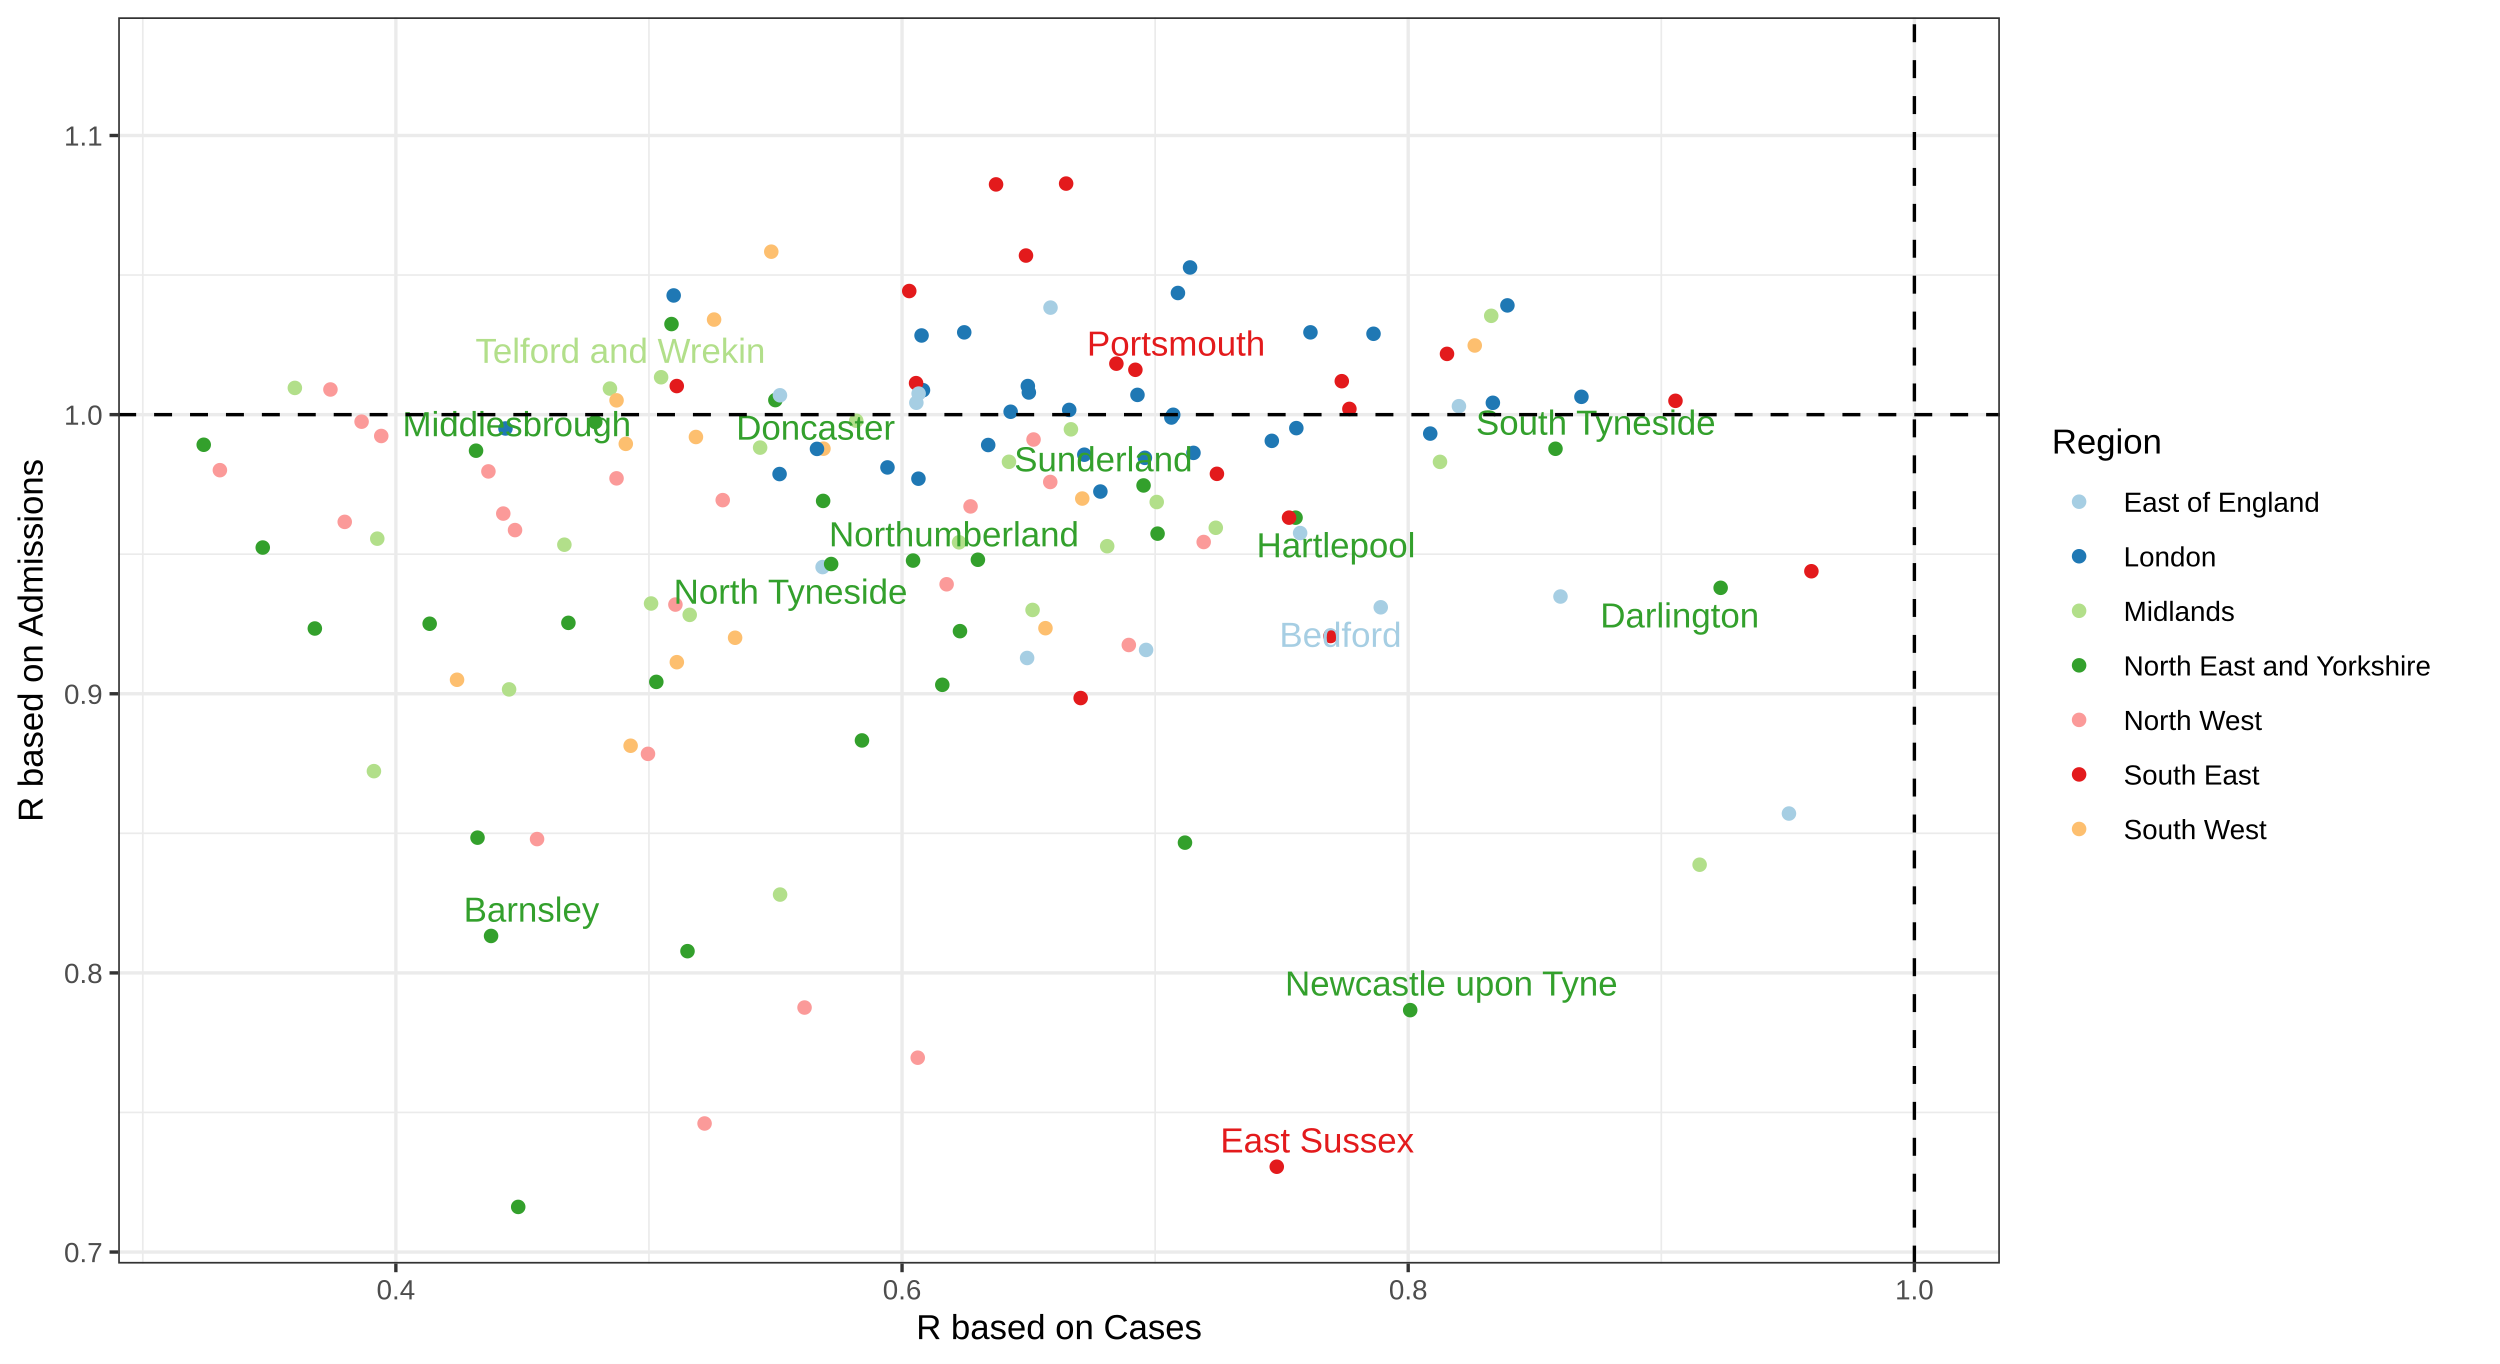
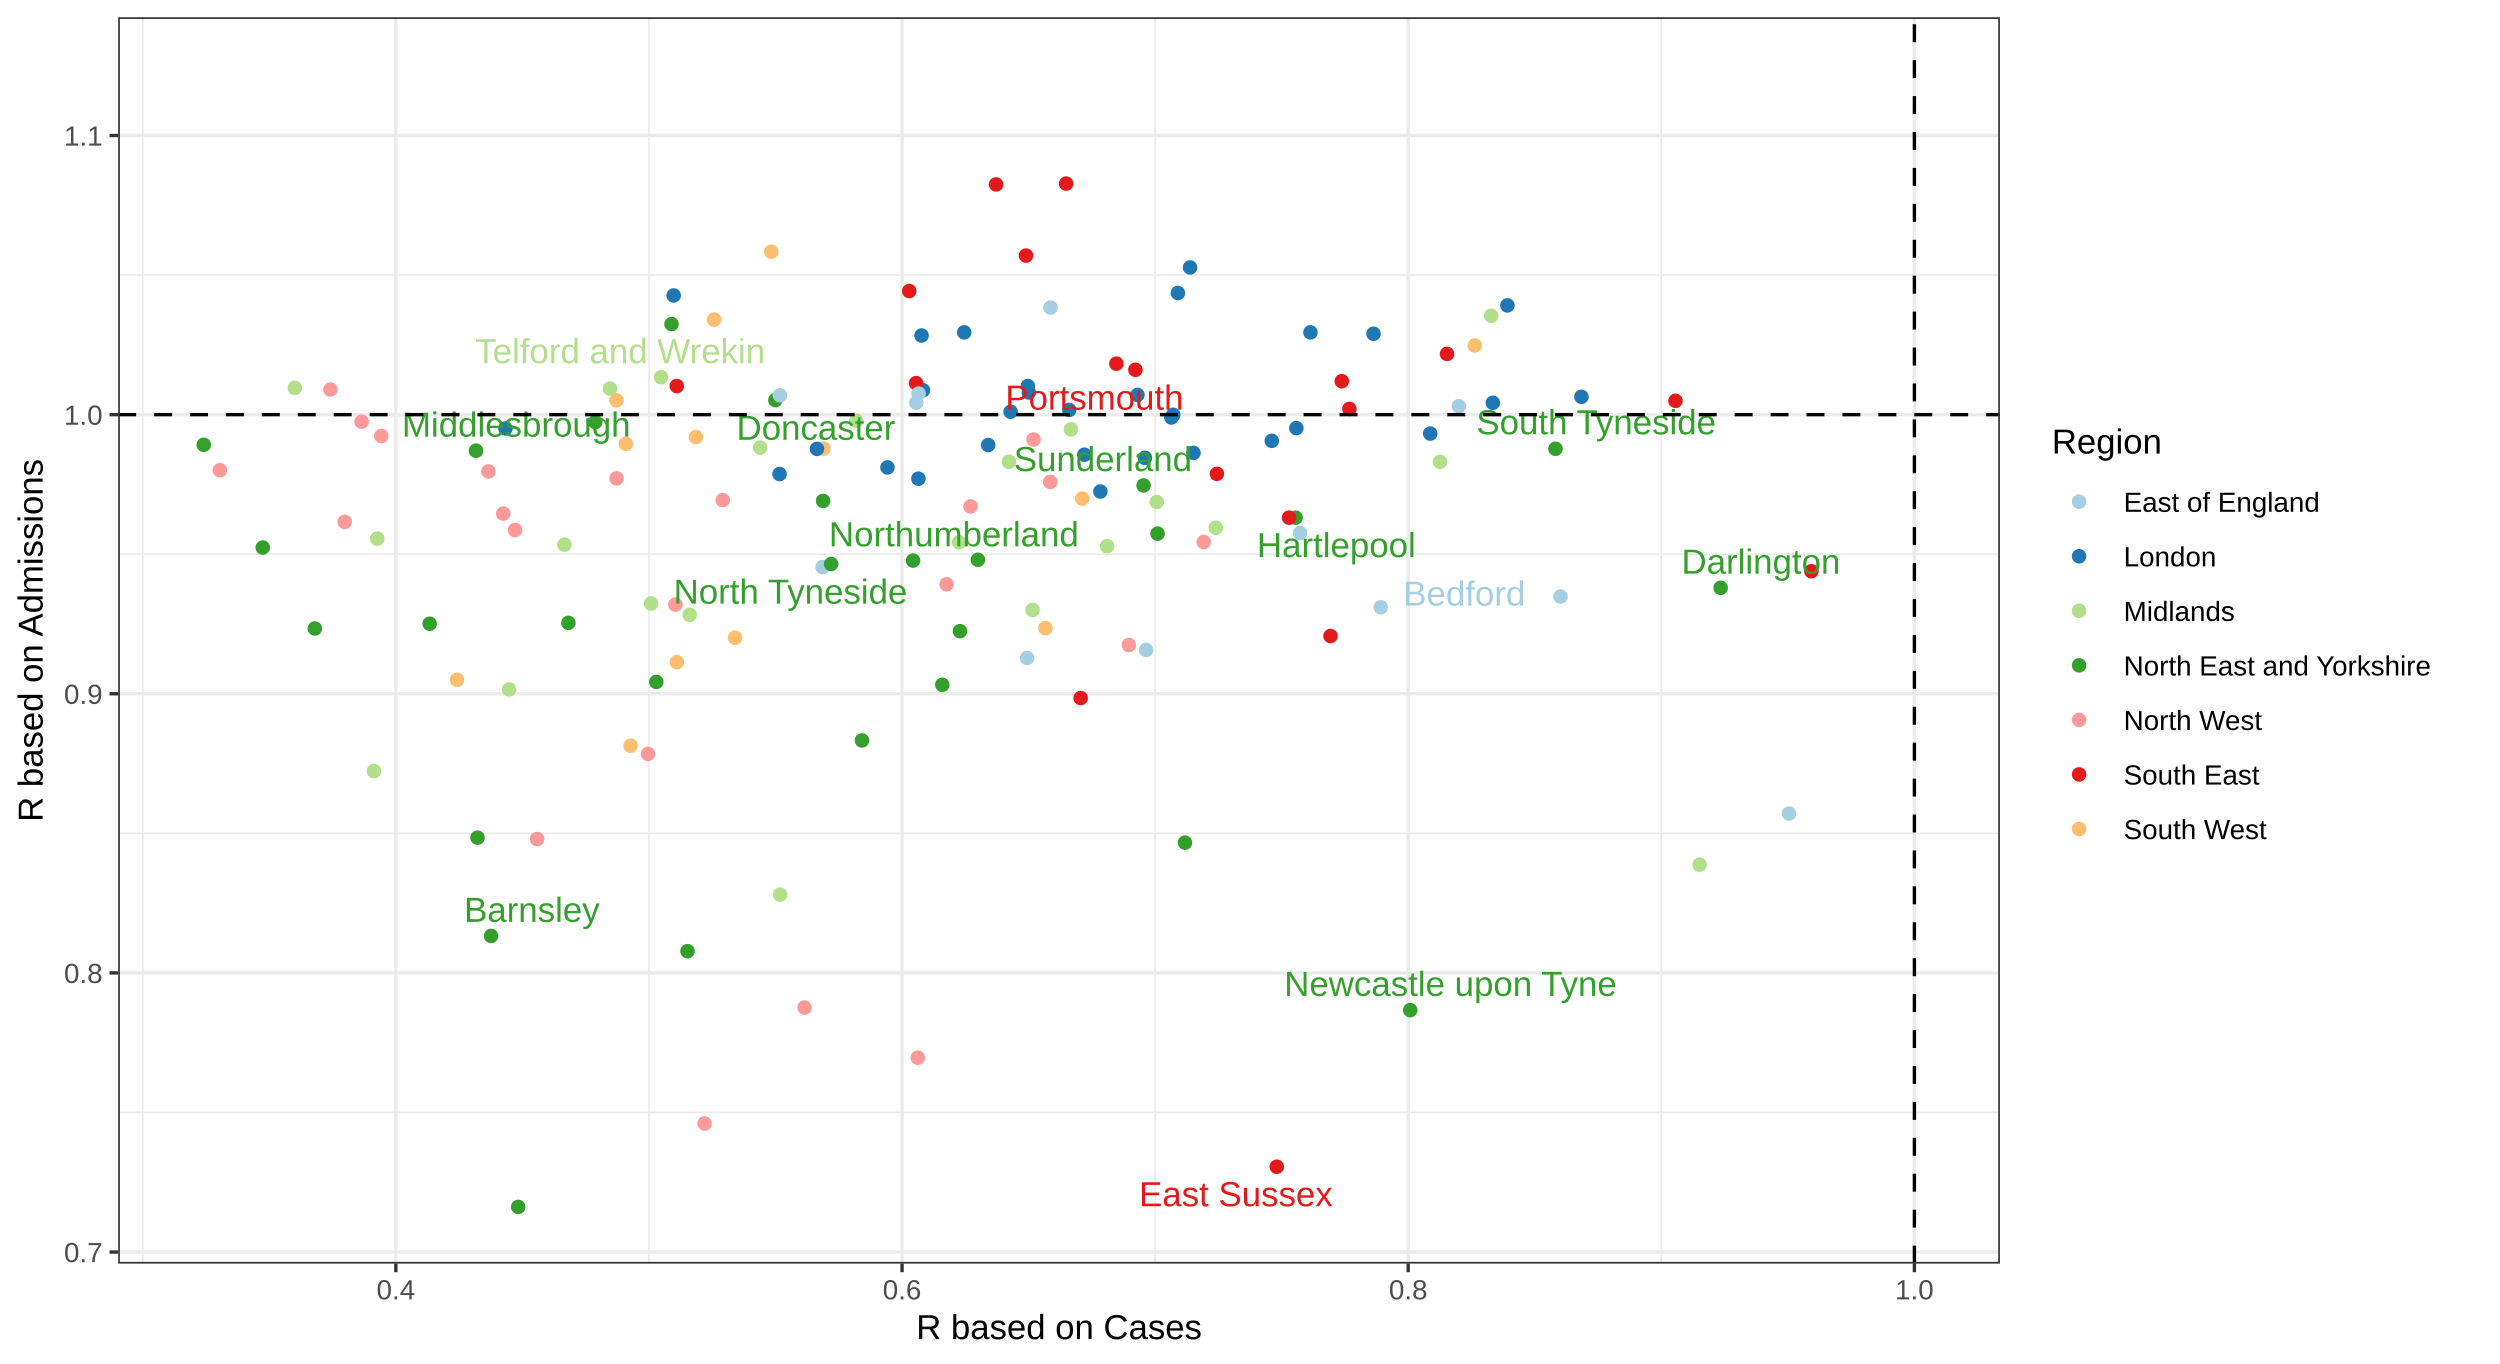
<svg xmlns="http://www.w3.org/2000/svg" class="svglite" width="792.00pt" height="432.00pt" viewBox="0 0 792.00 432.00">
  <defs>
    <style type="text/css">
    .svglite line, .svglite polyline, .svglite polygon, .svglite path, .svglite rect, .svglite circle {
      fill: none;
      stroke: #000000;
      stroke-linecap: round;
      stroke-linejoin: round;
      stroke-miterlimit: 10.00;
    }
  </style>
  </defs>
  <rect width="100%" height="100%" style="stroke: none; fill: #FFFFFF;" />
  <defs>
    <clipPath id="cpMC4wMHw3OTIuMDB8MC4wMHw0MzIuMDA=">
      <rect x="0.00" y="0.00" width="792.00" height="432.00" />
    </clipPath>
  </defs>
  <g clip-path="url(#cpMC4wMHw3OTIuMDB8MC4wMHw0MzIuMDA=)">
    <rect x="-0" y="0.00" width="792.00" height="432.00" style="stroke-width: 1.07; stroke: #FFFFFF; fill: #FFFFFF;" />
  </g>
  <defs>
    <clipPath id="cpMzcuNDR8NjMzLjU4fDUuNDh8NDAwLjI5">
      <rect x="37.44" y="5.48" width="596.13" height="394.82" />
    </clipPath>
  </defs>
  <g clip-path="url(#cpMzcuNDR8NjMzLjU4fDUuNDh8NDAwLjI5)">
    <rect x="37.44" y="5.48" width="596.13" height="394.82" style="stroke-width: 1.07; stroke: none; fill: #FFFFFF;" />
    <polyline points="37.44,352.42 633.58,352.42 " style="stroke-width: 0.53; stroke: #EBEBEB; stroke-linecap: butt;" />
    <polyline points="37.44,263.99 633.58,263.99 " style="stroke-width: 0.53; stroke: #EBEBEB; stroke-linecap: butt;" />
    <polyline points="37.44,175.56 633.58,175.56 " style="stroke-width: 0.53; stroke: #EBEBEB; stroke-linecap: butt;" />
    <polyline points="37.44,87.13 633.58,87.13 " style="stroke-width: 0.53; stroke: #EBEBEB; stroke-linecap: butt;" />
    <polyline points="45.24,400.29 45.24,5.48 " style="stroke-width: 0.53; stroke: #EBEBEB; stroke-linecap: butt;" />
    <polyline points="205.59,400.29 205.59,5.48 " style="stroke-width: 0.53; stroke: #EBEBEB; stroke-linecap: butt;" />
    <polyline points="365.95,400.29 365.95,5.48 " style="stroke-width: 0.53; stroke: #EBEBEB; stroke-linecap: butt;" />
    <polyline points="526.30,400.29 526.30,5.48 " style="stroke-width: 0.53; stroke: #EBEBEB; stroke-linecap: butt;" />
    <polyline points="37.44,396.64 633.58,396.64 " style="stroke-width: 1.07; stroke: #EBEBEB; stroke-linecap: butt;" />
    <polyline points="37.44,308.21 633.58,308.21 " style="stroke-width: 1.07; stroke: #EBEBEB; stroke-linecap: butt;" />
    <polyline points="37.44,219.78 633.58,219.78 " style="stroke-width: 1.07; stroke: #EBEBEB; stroke-linecap: butt;" />
    <polyline points="37.44,131.35 633.58,131.35 " style="stroke-width: 1.07; stroke: #EBEBEB; stroke-linecap: butt;" />
    <polyline points="37.44,42.92 633.58,42.92 " style="stroke-width: 1.07; stroke: #EBEBEB; stroke-linecap: butt;" />
    <polyline points="125.41,400.29 125.41,5.48 " style="stroke-width: 1.07; stroke: #EBEBEB; stroke-linecap: butt;" />
    <polyline points="285.77,400.29 285.77,5.48 " style="stroke-width: 1.07; stroke: #EBEBEB; stroke-linecap: butt;" />
    <polyline points="446.12,400.29 446.12,5.48 " style="stroke-width: 1.07; stroke: #EBEBEB; stroke-linecap: butt;" />
    <polyline points="606.48,400.29 606.48,5.48 " style="stroke-width: 1.07; stroke: #EBEBEB; stroke-linecap: butt;" />
    <circle cx="378.09" cy="143.47" r="1.95" style="stroke-width: 0.71; stroke: #1F78B4; fill: #1F78B4;" />
    <circle cx="348.60" cy="155.72" r="1.95" style="stroke-width: 0.71; stroke: #1F78B4; fill: #1F78B4;" />
    <circle cx="155.57" cy="296.51" r="1.95" style="stroke-width: 0.71; stroke: #33A02C; fill: #33A02C;" />
    <circle cx="331.20" cy="199.01" r="1.95" style="stroke-width: 0.71; stroke: #FDBF6F; fill: #FDBF6F;" />
    <circle cx="437.42" cy="192.39" r="1.95" style="stroke-width: 0.71; stroke: #A6CEE3; fill: #A6CEE3;" />
    <circle cx="292.40" cy="123.62" r="1.95" style="stroke-width: 0.71; stroke: #1F78B4; fill: #1F78B4;" />
    <circle cx="472.42" cy="100.05" r="1.95" style="stroke-width: 0.71; stroke: #B2DF8A; fill: #B2DF8A;" />
    <circle cx="357.61" cy="204.33" r="1.95" style="stroke-width: 0.71; stroke: #FB9A99; fill: #FB9A99;" />
    <circle cx="223.21" cy="355.92" r="1.95" style="stroke-width: 0.71; stroke: #FB9A99; fill: #FB9A99;" />
    <circle cx="299.89" cy="185.10" r="1.95" style="stroke-width: 0.71; stroke: #FB9A99; fill: #FB9A99;" />
    <circle cx="342.86" cy="157.94" r="1.95" style="stroke-width: 0.71; stroke: #FDBF6F; fill: #FDBF6F;" />
    <circle cx="385.52" cy="150.11" r="1.95" style="stroke-width: 0.71; stroke: #E31A1C; fill: #E31A1C;" />
    <circle cx="366.72" cy="169.06" r="1.95" style="stroke-width: 0.71; stroke: #33A02C; fill: #33A02C;" />
    <circle cx="472.94" cy="127.61" r="1.95" style="stroke-width: 0.71; stroke: #1F78B4; fill: #1F78B4;" />
    <circle cx="421.51" cy="201.49" r="1.95" style="stroke-width: 0.71; stroke: #E31A1C; fill: #E31A1C;" />
    <circle cx="260.87" cy="142.14" r="1.95" style="stroke-width: 0.71; stroke: #FDBF6F; fill: #FDBF6F;" />
    <circle cx="305.47" cy="105.29" r="1.95" style="stroke-width: 0.71; stroke: #1F78B4; fill: #1F78B4;" />
    <circle cx="353.67" cy="115.21" r="1.95" style="stroke-width: 0.71; stroke: #E31A1C; fill: #E31A1C;" />
    <circle cx="327.43" cy="139.24" r="1.95" style="stroke-width: 0.71; stroke: #FB9A99; fill: #FB9A99;" />
    <circle cx="304.12" cy="199.95" r="1.95" style="stroke-width: 0.71; stroke: #33A02C; fill: #33A02C;" />
    <circle cx="411.88" cy="168.87" r="1.95" style="stroke-width: 0.71; stroke: #A6CEE3; fill: #A6CEE3;" />
    <circle cx="360.35" cy="125.10" r="1.95" style="stroke-width: 0.71; stroke: #1F78B4; fill: #1F78B4;" />
    <circle cx="325.39" cy="208.45" r="1.95" style="stroke-width: 0.71; stroke: #A6CEE3; fill: #A6CEE3;" />
    <circle cx="290.74" cy="335.08" r="1.95" style="stroke-width: 0.71; stroke: #FB9A99; fill: #FB9A99;" />
    <circle cx="104.68" cy="123.39" r="1.95" style="stroke-width: 0.71; stroke: #FB9A99; fill: #FB9A99;" />
    <circle cx="260.77" cy="158.69" r="1.95" style="stroke-width: 0.71; stroke: #33A02C; fill: #33A02C;" />
    <circle cx="538.44" cy="273.94" r="1.95" style="stroke-width: 0.71; stroke: #B2DF8A; fill: #B2DF8A;" />
    <circle cx="362.70" cy="145.04" r="1.95" style="stroke-width: 0.71; stroke: #1F78B4; fill: #1F78B4;" />
    <circle cx="83.24" cy="173.46" r="1.95" style="stroke-width: 0.71; stroke: #33A02C; fill: #33A02C;" />
    <circle cx="545.10" cy="186.22" r="1.95" style="stroke-width: 0.71; stroke: #33A02C; fill: #33A02C;" />
    <circle cx="366.45" cy="159.04" r="1.95" style="stroke-width: 0.71; stroke: #B2DF8A; fill: #B2DF8A;" />
    <circle cx="118.46" cy="244.30" r="1.95" style="stroke-width: 0.71; stroke: #B2DF8A; fill: #B2DF8A;" />
    <circle cx="199.78" cy="236.25" r="1.95" style="stroke-width: 0.71; stroke: #FDBF6F; fill: #FDBF6F;" />
    <circle cx="245.64" cy="126.75" r="1.95" style="stroke-width: 0.71; stroke: #33A02C; fill: #33A02C;" />
    <circle cx="226.22" cy="101.24" r="1.95" style="stroke-width: 0.71; stroke: #FDBF6F; fill: #FDBF6F;" />
    <circle cx="193.23" cy="123.10" r="1.95" style="stroke-width: 0.71; stroke: #B2DF8A; fill: #B2DF8A;" />
    <circle cx="501.00" cy="125.71" r="1.95" style="stroke-width: 0.71; stroke: #1F78B4; fill: #1F78B4;" />
    <circle cx="188.58" cy="133.68" r="1.95" style="stroke-width: 0.71; stroke: #33A02C; fill: #33A02C;" />
    <circle cx="404.48" cy="369.62" r="1.95" style="stroke-width: 0.71; stroke: #E31A1C; fill: #E31A1C;" />
    <circle cx="371.68" cy="131.40" r="1.95" style="stroke-width: 0.71; stroke: #1F78B4; fill: #1F78B4;" />
    <circle cx="247.09" cy="125.23" r="1.95" style="stroke-width: 0.71; stroke: #A6CEE3; fill: #A6CEE3;" />
    <circle cx="217.80" cy="301.33" r="1.95" style="stroke-width: 0.71; stroke: #33A02C; fill: #33A02C;" />
    <circle cx="195.32" cy="126.83" r="1.95" style="stroke-width: 0.71; stroke: #FDBF6F; fill: #FDBF6F;" />
    <circle cx="373.17" cy="92.82" r="1.95" style="stroke-width: 0.71; stroke: #1F78B4; fill: #1F78B4;" />
    <circle cx="195.32" cy="151.54" r="1.95" style="stroke-width: 0.71; stroke: #FB9A99; fill: #FB9A99;" />
    <circle cx="320.17" cy="130.44" r="1.95" style="stroke-width: 0.71; stroke: #1F78B4; fill: #1F78B4;" />
    <circle cx="290.21" cy="121.38" r="1.95" style="stroke-width: 0.71; stroke: #E31A1C; fill: #E31A1C;" />
    <circle cx="313.06" cy="140.98" r="1.95" style="stroke-width: 0.71; stroke: #1F78B4; fill: #1F78B4;" />
    <circle cx="410.68" cy="135.63" r="1.95" style="stroke-width: 0.71; stroke: #1F78B4; fill: #1F78B4;" />
    <circle cx="410.43" cy="164.00" r="1.95" style="stroke-width: 0.71; stroke: #33A02C; fill: #33A02C;" />
    <circle cx="246.97" cy="150.18" r="1.95" style="stroke-width: 0.71; stroke: #1F78B4; fill: #1F78B4;" />
    <circle cx="161.28" cy="218.40" r="1.95" style="stroke-width: 0.71; stroke: #B2DF8A; fill: #B2DF8A;" />
    <circle cx="332.80" cy="97.45" r="1.95" style="stroke-width: 0.71; stroke: #A6CEE3; fill: #A6CEE3;" />
    <circle cx="415.15" cy="105.29" r="1.95" style="stroke-width: 0.71; stroke: #1F78B4; fill: #1F78B4;" />
    <circle cx="477.55" cy="96.75" r="1.95" style="stroke-width: 0.71; stroke: #1F78B4; fill: #1F78B4;" />
    <circle cx="530.79" cy="126.98" r="1.95" style="stroke-width: 0.71; stroke: #E31A1C; fill: #E31A1C;" />
    <circle cx="290.96" cy="151.65" r="1.95" style="stroke-width: 0.71; stroke: #1F78B4; fill: #1F78B4;" />
    <circle cx="435.13" cy="105.74" r="1.95" style="stroke-width: 0.71; stroke: #1F78B4; fill: #1F78B4;" />
    <circle cx="337.75" cy="58.16" r="1.95" style="stroke-width: 0.71; stroke: #E31A1C; fill: #E31A1C;" />
    <circle cx="212.73" cy="102.66" r="1.95" style="stroke-width: 0.71; stroke: #33A02C; fill: #33A02C;" />
    <circle cx="371.09" cy="132.27" r="1.95" style="stroke-width: 0.71; stroke: #1F78B4; fill: #1F78B4;" />
    <circle cx="207.92" cy="216.02" r="1.95" style="stroke-width: 0.71; stroke: #33A02C; fill: #33A02C;" />
    <circle cx="120.78" cy="138.12" r="1.95" style="stroke-width: 0.71; stroke: #FB9A99; fill: #FB9A99;" />
    <circle cx="213.42" cy="93.60" r="1.95" style="stroke-width: 0.71; stroke: #1F78B4; fill: #1F78B4;" />
    <circle cx="170.14" cy="265.82" r="1.95" style="stroke-width: 0.71; stroke: #FB9A99; fill: #FB9A99;" />
    <circle cx="375.40" cy="266.95" r="1.95" style="stroke-width: 0.71; stroke: #33A02C; fill: #33A02C;" />
    <circle cx="385.16" cy="167.20" r="1.95" style="stroke-width: 0.71; stroke: #B2DF8A; fill: #B2DF8A;" />
    <circle cx="119.52" cy="170.65" r="1.95" style="stroke-width: 0.71; stroke: #B2DF8A; fill: #B2DF8A;" />
    <circle cx="377.01" cy="84.73" r="1.95" style="stroke-width: 0.71; stroke: #1F78B4; fill: #1F78B4;" />
    <circle cx="218.50" cy="194.79" r="1.95" style="stroke-width: 0.71; stroke: #B2DF8A; fill: #B2DF8A;" />
    <circle cx="163.16" cy="167.93" r="1.95" style="stroke-width: 0.71; stroke: #FB9A99; fill: #FB9A99;" />
    <circle cx="494.36" cy="188.98" r="1.95" style="stroke-width: 0.71; stroke: #A6CEE3; fill: #A6CEE3;" />
    <circle cx="381.33" cy="171.71" r="1.95" style="stroke-width: 0.71; stroke: #FB9A99; fill: #FB9A99;" />
    <circle cx="288.05" cy="92.20" r="1.95" style="stroke-width: 0.71; stroke: #E31A1C; fill: #E31A1C;" />
    <circle cx="343.51" cy="144.05" r="1.95" style="stroke-width: 0.71; stroke: #1F78B4; fill: #1F78B4;" />
    <circle cx="150.81" cy="142.78" r="1.95" style="stroke-width: 0.71; stroke: #33A02C; fill: #33A02C;" />
    <circle cx="462.19" cy="128.68" r="1.95" style="stroke-width: 0.71; stroke: #A6CEE3; fill: #A6CEE3;" />
    <circle cx="446.75" cy="320.01" r="1.95" style="stroke-width: 0.71; stroke: #33A02C; fill: #33A02C;" />
    <circle cx="453.10" cy="137.36" r="1.95" style="stroke-width: 0.71; stroke: #1F78B4; fill: #1F78B4;" />
    <circle cx="260.60" cy="179.65" r="1.95" style="stroke-width: 0.71; stroke: #A6CEE3; fill: #A6CEE3;" />
    <circle cx="151.28" cy="265.37" r="1.95" style="stroke-width: 0.71; stroke: #33A02C; fill: #33A02C;" />
    <circle cx="180.07" cy="197.32" r="1.95" style="stroke-width: 0.71; stroke: #33A02C; fill: #33A02C;" />
    <circle cx="220.47" cy="138.44" r="1.95" style="stroke-width: 0.71; stroke: #FDBF6F; fill: #FDBF6F;" />
    <circle cx="263.31" cy="178.68" r="1.95" style="stroke-width: 0.71; stroke: #33A02C; fill: #33A02C;" />
    <circle cx="298.52" cy="216.95" r="1.95" style="stroke-width: 0.71; stroke: #33A02C; fill: #33A02C;" />
    <circle cx="350.76" cy="173.04" r="1.95" style="stroke-width: 0.71; stroke: #B2DF8A; fill: #B2DF8A;" />
    <circle cx="289.26" cy="177.59" r="1.95" style="stroke-width: 0.71; stroke: #33A02C; fill: #33A02C;" />
    <circle cx="456.19" cy="146.32" r="1.95" style="stroke-width: 0.71; stroke: #B2DF8A; fill: #B2DF8A;" />
    <circle cx="178.79" cy="172.56" r="1.95" style="stroke-width: 0.71; stroke: #B2DF8A; fill: #B2DF8A;" />
    <circle cx="159.44" cy="162.70" r="1.95" style="stroke-width: 0.71; stroke: #FB9A99; fill: #FB9A99;" />
    <circle cx="315.55" cy="58.42" r="1.95" style="stroke-width: 0.71; stroke: #E31A1C; fill: #E31A1C;" />
    <circle cx="566.74" cy="257.73" r="1.95" style="stroke-width: 0.71; stroke: #A6CEE3; fill: #A6CEE3;" />
    <circle cx="232.88" cy="202.04" r="1.95" style="stroke-width: 0.71; stroke: #FDBF6F; fill: #FDBF6F;" />
    <circle cx="359.69" cy="117.15" r="1.95" style="stroke-width: 0.71; stroke: #E31A1C; fill: #E31A1C;" />
    <circle cx="458.41" cy="112.11" r="1.95" style="stroke-width: 0.71; stroke: #E31A1C; fill: #E31A1C;" />
    <circle cx="402.91" cy="139.66" r="1.95" style="stroke-width: 0.71; stroke: #1F78B4; fill: #1F78B4;" />
    <circle cx="64.54" cy="140.90" r="1.95" style="stroke-width: 0.71; stroke: #33A02C; fill: #33A02C;" />
    <circle cx="325.62" cy="122.30" r="1.95" style="stroke-width: 0.71; stroke: #1F78B4; fill: #1F78B4;" />
    <circle cx="228.96" cy="158.44" r="1.95" style="stroke-width: 0.71; stroke: #FB9A99; fill: #FB9A99;" />
    <circle cx="164.17" cy="382.35" r="1.95" style="stroke-width: 0.71; stroke: #33A02C; fill: #33A02C;" />
    <circle cx="307.47" cy="160.43" r="1.95" style="stroke-width: 0.71; stroke: #FB9A99; fill: #FB9A99;" />
    <circle cx="319.64" cy="146.30" r="1.95" style="stroke-width: 0.71; stroke: #B2DF8A; fill: #B2DF8A;" />
    <circle cx="109.21" cy="165.33" r="1.95" style="stroke-width: 0.71; stroke: #FB9A99; fill: #FB9A99;" />
    <circle cx="273.07" cy="234.57" r="1.95" style="stroke-width: 0.71; stroke: #33A02C; fill: #33A02C;" />
    <circle cx="93.41" cy="122.89" r="1.95" style="stroke-width: 0.71; stroke: #B2DF8A; fill: #B2DF8A;" />
    <circle cx="573.85" cy="180.97" r="1.95" style="stroke-width: 0.71; stroke: #E31A1C; fill: #E31A1C;" />
    <circle cx="339.27" cy="136.01" r="1.95" style="stroke-width: 0.71; stroke: #B2DF8A; fill: #B2DF8A;" />
    <circle cx="244.34" cy="79.73" r="1.95" style="stroke-width: 0.71; stroke: #FDBF6F; fill: #FDBF6F;" />
    <circle cx="198.25" cy="140.61" r="1.95" style="stroke-width: 0.71; stroke: #FDBF6F; fill: #FDBF6F;" />
    <circle cx="492.78" cy="142.17" r="1.95" style="stroke-width: 0.71; stroke: #33A02C; fill: #33A02C;" />
    <circle cx="408.37" cy="163.99" r="1.95" style="stroke-width: 0.71; stroke: #E31A1C; fill: #E31A1C;" />
    <circle cx="291.02" cy="124.69" r="1.95" style="stroke-width: 0.71; stroke: #A6CEE3; fill: #A6CEE3;" />
    <circle cx="291.95" cy="106.28" r="1.95" style="stroke-width: 0.71; stroke: #1F78B4; fill: #1F78B4;" />
    <circle cx="114.55" cy="133.59" r="1.95" style="stroke-width: 0.71; stroke: #FB9A99; fill: #FB9A99;" />
    <circle cx="206.26" cy="191.19" r="1.95" style="stroke-width: 0.71; stroke: #B2DF8A; fill: #B2DF8A;" />
    <circle cx="205.28" cy="238.82" r="1.95" style="stroke-width: 0.71; stroke: #FB9A99; fill: #FB9A99;" />
    <circle cx="136.12" cy="197.60" r="1.95" style="stroke-width: 0.71; stroke: #33A02C; fill: #33A02C;" />
    <circle cx="303.83" cy="171.81" r="1.95" style="stroke-width: 0.71; stroke: #B2DF8A; fill: #B2DF8A;" />
    <circle cx="363.08" cy="205.90" r="1.95" style="stroke-width: 0.71; stroke: #A6CEE3; fill: #A6CEE3;" />
    <circle cx="362.28" cy="153.79" r="1.95" style="stroke-width: 0.71; stroke: #33A02C; fill: #33A02C;" />
    <circle cx="325.03" cy="80.96" r="1.95" style="stroke-width: 0.71; stroke: #E31A1C; fill: #E31A1C;" />
    <circle cx="281.15" cy="148.08" r="1.95" style="stroke-width: 0.71; stroke: #1F78B4; fill: #1F78B4;" />
    <circle cx="144.79" cy="215.35" r="1.95" style="stroke-width: 0.71; stroke: #FDBF6F; fill: #FDBF6F;" />
    <circle cx="254.88" cy="319.19" r="1.95" style="stroke-width: 0.71; stroke: #FB9A99; fill: #FB9A99;" />
    <circle cx="209.44" cy="119.51" r="1.95" style="stroke-width: 0.71; stroke: #B2DF8A; fill: #B2DF8A;" />
    <circle cx="290.30" cy="127.59" r="1.95" style="stroke-width: 0.71; stroke: #A6CEE3; fill: #A6CEE3;" />
    <circle cx="467.20" cy="109.45" r="1.95" style="stroke-width: 0.71; stroke: #FDBF6F; fill: #FDBF6F;" />
    <circle cx="258.82" cy="142.21" r="1.95" style="stroke-width: 0.71; stroke: #1F78B4; fill: #1F78B4;" />
    <circle cx="332.72" cy="152.69" r="1.95" style="stroke-width: 0.71; stroke: #FB9A99; fill: #FB9A99;" />
    <circle cx="99.74" cy="199.11" r="1.95" style="stroke-width: 0.71; stroke: #33A02C; fill: #33A02C;" />
    <circle cx="327.12" cy="193.23" r="1.95" style="stroke-width: 0.71; stroke: #B2DF8A; fill: #B2DF8A;" />
    <circle cx="338.73" cy="129.86" r="1.95" style="stroke-width: 0.71; stroke: #1F78B4; fill: #1F78B4;" />
    <circle cx="160.13" cy="135.74" r="1.95" style="stroke-width: 0.71; stroke: #1F78B4; fill: #1F78B4;" />
    <circle cx="213.97" cy="191.53" r="1.95" style="stroke-width: 0.71; stroke: #FB9A99; fill: #FB9A99;" />
    <circle cx="240.81" cy="141.80" r="1.95" style="stroke-width: 0.71; stroke: #B2DF8A; fill: #B2DF8A;" />
    <circle cx="214.40" cy="122.30" r="1.95" style="stroke-width: 0.71; stroke: #E31A1C; fill: #E31A1C;" />
    <circle cx="342.35" cy="221.14" r="1.95" style="stroke-width: 0.71; stroke: #E31A1C; fill: #E31A1C;" />
    <circle cx="325.94" cy="124.34" r="1.95" style="stroke-width: 0.71; stroke: #1F78B4; fill: #1F78B4;" />
    <circle cx="154.73" cy="149.34" r="1.95" style="stroke-width: 0.71; stroke: #FB9A99; fill: #FB9A99;" />
    <circle cx="214.42" cy="209.78" r="1.95" style="stroke-width: 0.71; stroke: #FDBF6F; fill: #FDBF6F;" />
    <circle cx="427.49" cy="129.54" r="1.95" style="stroke-width: 0.71; stroke: #E31A1C; fill: #E31A1C;" />
    <circle cx="69.66" cy="148.95" r="1.95" style="stroke-width: 0.71; stroke: #FB9A99; fill: #FB9A99;" />
    <circle cx="425.08" cy="120.76" r="1.95" style="stroke-width: 0.71; stroke: #E31A1C; fill: #E31A1C;" />
    <circle cx="247.13" cy="283.40" r="1.95" style="stroke-width: 0.71; stroke: #B2DF8A; fill: #B2DF8A;" />
    <circle cx="271.25" cy="133.28" r="1.95" style="stroke-width: 0.71; stroke: #B2DF8A; fill: #B2DF8A;" />
    <circle cx="309.80" cy="177.33" r="1.95" style="stroke-width: 0.71; stroke: #33A02C; fill: #33A02C;" />
-     <text x="168.37" y="291.99" text-anchor="middle" style="font-size: 11.04px; fill: #33A02C; font-family: Liberation Sans;" textLength="47.79px" lengthAdjust="spacingAndGlyphs">Barnsley</text>
-     <text x="424.65" y="204.92" text-anchor="middle" style="font-size: 11.04px; fill: #A6CEE3; font-family: Liberation Sans;" textLength="43.32px" lengthAdjust="spacingAndGlyphs">Bedford</text>
-     <text x="532.13" y="198.79" text-anchor="middle" style="font-size: 11.04px; fill: #33A02C; font-family: Liberation Sans;" textLength="57.98px" lengthAdjust="spacingAndGlyphs">Darlington</text>
-     <text x="258.39" y="139.28" text-anchor="middle" style="font-size: 11.04px; fill: #33A02C; font-family: Liberation Sans;" textLength="56.46px" lengthAdjust="spacingAndGlyphs">Doncaster</text>
-     <text x="417.29" y="365.09" text-anchor="middle" style="font-size: 11.04px; fill: #E31A1C; font-family: Liberation Sans;" textLength="65.92px" lengthAdjust="spacingAndGlyphs">East Sussex</text>
-     <text x="423.24" y="176.55" text-anchor="middle" style="font-size: 11.04px; fill: #33A02C; font-family: Liberation Sans;" textLength="57.33px" lengthAdjust="spacingAndGlyphs">Hartlepool</text>
-     <text x="163.72" y="138.18" text-anchor="middle" style="font-size: 11.04px; fill: #33A02C; font-family: Liberation Sans;" textLength="81.20px" lengthAdjust="spacingAndGlyphs">Middlesbrough</text>
-     <text x="459.78" y="315.39" text-anchor="middle" style="font-size: 11.04px; fill: #33A02C; font-family: Liberation Sans;" textLength="116.88px" lengthAdjust="spacingAndGlyphs">Newcastle upon Tyne</text>
-     <text x="250.44" y="191.26" text-anchor="middle" style="font-size: 11.04px; fill: #33A02C; font-family: Liberation Sans;" textLength="82.29px" lengthAdjust="spacingAndGlyphs">North Tyneside</text>
-     <text x="302.21" y="173.08" text-anchor="middle" style="font-size: 11.04px; fill: #33A02C; font-family: Liberation Sans;" textLength="90.73px" lengthAdjust="spacingAndGlyphs">Northumberland</text>
-     <text x="372.58" y="112.66" text-anchor="middle" style="font-size: 11.04px; fill: #E31A1C; font-family: Liberation Sans;" textLength="63.41px" lengthAdjust="spacingAndGlyphs">Portsmouth</text>
-     <text x="505.54" y="137.71" text-anchor="middle" style="font-size: 11.04px; fill: #33A02C; font-family: Liberation Sans;" textLength="83.49px" lengthAdjust="spacingAndGlyphs">South Tyneside</text>
-     <text x="349.54" y="149.32" text-anchor="middle" style="font-size: 11.04px; fill: #33A02C; font-family: Liberation Sans;" textLength="63.12px" lengthAdjust="spacingAndGlyphs">Sunderland</text>
-     <text x="196.54" y="114.96" text-anchor="middle" style="font-size: 11.04px; fill: #B2DF8A; font-family: Liberation Sans;" textLength="102.39px" lengthAdjust="spacingAndGlyphs">Telford and Wrekin</text>
+     <text x="168.49" y="292.04" text-anchor="middle" style="font-size: 11.04px; fill: #33A02C; font-family: Liberation Sans;" textLength="47.79px" lengthAdjust="spacingAndGlyphs">Barnsley</text>
+     <text x="463.88" y="191.86" text-anchor="middle" style="font-size: 11.04px; fill: #A6CEE3; font-family: Liberation Sans;" textLength="43.32px" lengthAdjust="spacingAndGlyphs">Bedford</text>
+     <text x="557.86" y="181.74" text-anchor="middle" style="font-size: 11.04px; fill: #33A02C; font-family: Liberation Sans;" textLength="57.98px" lengthAdjust="spacingAndGlyphs">Darlington</text>
+     <text x="258.49" y="139.32" text-anchor="middle" style="font-size: 11.04px; fill: #33A02C; font-family: Liberation Sans;" textLength="56.46px" lengthAdjust="spacingAndGlyphs">Doncaster</text>
+     <text x="391.53" y="382.14" text-anchor="middle" style="font-size: 11.04px; fill: #E31A1C; font-family: Liberation Sans;" textLength="65.92px" lengthAdjust="spacingAndGlyphs">East Sussex</text>
+     <text x="423.35" y="176.51" text-anchor="middle" style="font-size: 11.04px; fill: #33A02C; font-family: Liberation Sans;" textLength="57.33px" lengthAdjust="spacingAndGlyphs">Hartlepool</text>
+     <text x="163.54" y="138.33" text-anchor="middle" style="font-size: 11.04px; fill: #33A02C; font-family: Liberation Sans;" textLength="81.20px" lengthAdjust="spacingAndGlyphs">Middlesbrough</text>
+     <text x="459.51" y="315.51" text-anchor="middle" style="font-size: 11.04px; fill: #33A02C; font-family: Liberation Sans;" textLength="116.88px" lengthAdjust="spacingAndGlyphs">Newcastle upon Tyne</text>
+     <text x="250.42" y="191.25" text-anchor="middle" style="font-size: 11.04px; fill: #33A02C; font-family: Liberation Sans;" textLength="82.29px" lengthAdjust="spacingAndGlyphs">North Tyneside</text>
+     <text x="302.18" y="173.07" text-anchor="middle" style="font-size: 11.04px; fill: #33A02C; font-family: Liberation Sans;" textLength="90.73px" lengthAdjust="spacingAndGlyphs">Northumberland</text>
+     <text x="346.71" y="129.78" text-anchor="middle" style="font-size: 11.04px; fill: #E31A1C; font-family: Liberation Sans;" textLength="63.41px" lengthAdjust="spacingAndGlyphs">Portsmouth</text>
+     <text x="505.67" y="137.58" text-anchor="middle" style="font-size: 11.04px; fill: #33A02C; font-family: Liberation Sans;" textLength="83.49px" lengthAdjust="spacingAndGlyphs">South Tyneside</text>
+     <text x="349.40" y="149.24" text-anchor="middle" style="font-size: 11.04px; fill: #33A02C; font-family: Liberation Sans;" textLength="63.12px" lengthAdjust="spacingAndGlyphs">Sunderland</text>
+     <text x="196.47" y="115.06" text-anchor="middle" style="font-size: 11.04px; fill: #B2DF8A; font-family: Liberation Sans;" textLength="102.39px" lengthAdjust="spacingAndGlyphs">Telford and Wrekin</text>
    <line x1="606.48" y1="400.29" x2="606.48" y2="5.48" style="stroke-width: 1.07; stroke-dasharray: 5.69,5.69; stroke-linecap: butt;" />
    <line x1="37.44" y1="131.35" x2="633.58" y2="131.35" style="stroke-width: 1.07; stroke-dasharray: 5.69,5.69; stroke-linecap: butt;" />
    <rect x="37.44" y="5.48" width="596.13" height="394.82" style="stroke-width: 1.07; stroke: #333333;" />
  </g>
  <g clip-path="url(#cpMC4wMHw3OTIuMDB8MC4wMHw0MzIuMDA=)">
    <text x="32.51" y="399.85" text-anchor="end" style="font-size: 8.80px; fill: #4D4D4D; font-family: Liberation Sans;" textLength="13.98px" lengthAdjust="spacingAndGlyphs">0.7</text>
    <text x="32.51" y="311.42" text-anchor="end" style="font-size: 8.80px; fill: #4D4D4D; font-family: Liberation Sans;" textLength="13.98px" lengthAdjust="spacingAndGlyphs">0.8</text>
    <text x="32.51" y="222.99" text-anchor="end" style="font-size: 8.80px; fill: #4D4D4D; font-family: Liberation Sans;" textLength="13.98px" lengthAdjust="spacingAndGlyphs">0.9</text>
    <text x="32.51" y="134.56" text-anchor="end" style="font-size: 8.80px; fill: #4D4D4D; font-family: Liberation Sans;" textLength="13.98px" lengthAdjust="spacingAndGlyphs">1.0</text>
    <text x="32.51" y="46.13" text-anchor="end" style="font-size: 8.80px; fill: #4D4D4D; font-family: Liberation Sans;" textLength="13.98px" lengthAdjust="spacingAndGlyphs">1.1</text>
    <polyline points="34.70,396.64 37.44,396.64 " style="stroke-width: 1.07; stroke: #333333; stroke-linecap: butt;" />
    <polyline points="34.70,308.21 37.44,308.21 " style="stroke-width: 1.07; stroke: #333333; stroke-linecap: butt;" />
    <polyline points="34.70,219.78 37.44,219.78 " style="stroke-width: 1.07; stroke: #333333; stroke-linecap: butt;" />
    <polyline points="34.70,131.35 37.44,131.35 " style="stroke-width: 1.07; stroke: #333333; stroke-linecap: butt;" />
    <polyline points="34.70,42.92 37.44,42.92 " style="stroke-width: 1.07; stroke: #333333; stroke-linecap: butt;" />
    <polyline points="125.41,403.03 125.41,400.29 " style="stroke-width: 1.07; stroke: #333333; stroke-linecap: butt;" />
    <polyline points="285.77,403.03 285.77,400.29 " style="stroke-width: 1.07; stroke: #333333; stroke-linecap: butt;" />
    <polyline points="446.12,403.03 446.12,400.29 " style="stroke-width: 1.07; stroke: #333333; stroke-linecap: butt;" />
    <polyline points="606.48,403.03 606.48,400.29 " style="stroke-width: 1.07; stroke: #333333; stroke-linecap: butt;" />
    <text x="125.41" y="411.64" text-anchor="middle" style="font-size: 8.80px; fill: #4D4D4D; font-family: Liberation Sans;" textLength="13.98px" lengthAdjust="spacingAndGlyphs">0.4</text>
    <text x="285.77" y="411.64" text-anchor="middle" style="font-size: 8.80px; fill: #4D4D4D; font-family: Liberation Sans;" textLength="13.98px" lengthAdjust="spacingAndGlyphs">0.6</text>
    <text x="446.12" y="411.64" text-anchor="middle" style="font-size: 8.80px; fill: #4D4D4D; font-family: Liberation Sans;" textLength="13.98px" lengthAdjust="spacingAndGlyphs">0.8</text>
    <text x="606.48" y="411.64" text-anchor="middle" style="font-size: 8.80px; fill: #4D4D4D; font-family: Liberation Sans;" textLength="13.98px" lengthAdjust="spacingAndGlyphs">1.0</text>
    <text x="335.51" y="424.23" text-anchor="middle" style="font-size: 11.00px; font-family: Liberation Sans;" textLength="97.70px" lengthAdjust="spacingAndGlyphs">R based on Cases</text>
    <text transform="translate(13.50,202.89) rotate(-90)" text-anchor="middle" style="font-size: 11.00px; font-family: Liberation Sans;" textLength="127.09px" lengthAdjust="spacingAndGlyphs">R based on Admissions</text>
    <rect x="644.54" y="129.03" width="141.98" height="147.71" style="stroke-width: 1.07; stroke: none; fill: #FFFFFF;" />
    <text x="650.02" y="143.68" style="font-size: 11.00px; font-family: Liberation Sans;" textLength="37.66px" lengthAdjust="spacingAndGlyphs">Region</text>
    <rect x="650.02" y="150.30" width="17.28" height="17.28" style="stroke-width: 1.07; stroke: none; fill: #FFFFFF;" />
    <circle cx="658.66" cy="158.94" r="1.95" style="stroke-width: 0.71; stroke: #A6CEE3; fill: #A6CEE3;" />
    <rect x="650.02" y="167.58" width="17.28" height="17.28" style="stroke-width: 1.07; stroke: none; fill: #FFFFFF;" />
    <circle cx="658.66" cy="176.22" r="1.95" style="stroke-width: 0.71; stroke: #1F78B4; fill: #1F78B4;" />
    <rect x="650.02" y="184.86" width="17.28" height="17.28" style="stroke-width: 1.07; stroke: none; fill: #FFFFFF;" />
    <circle cx="658.66" cy="193.50" r="1.95" style="stroke-width: 0.71; stroke: #B2DF8A; fill: #B2DF8A;" />
    <rect x="650.02" y="202.14" width="17.28" height="17.28" style="stroke-width: 1.07; stroke: none; fill: #FFFFFF;" />
    <circle cx="658.66" cy="210.78" r="1.95" style="stroke-width: 0.71; stroke: #33A02C; fill: #33A02C;" />
    <rect x="650.02" y="219.42" width="17.28" height="17.28" style="stroke-width: 1.07; stroke: none; fill: #FFFFFF;" />
    <circle cx="658.66" cy="228.06" r="1.95" style="stroke-width: 0.71; stroke: #FB9A99; fill: #FB9A99;" />
    <rect x="650.02" y="236.70" width="17.28" height="17.28" style="stroke-width: 1.07; stroke: none; fill: #FFFFFF;" />
    <circle cx="658.66" cy="245.34" r="1.95" style="stroke-width: 0.71; stroke: #E31A1C; fill: #E31A1C;" />
    <rect x="650.02" y="253.98" width="17.28" height="17.28" style="stroke-width: 1.07; stroke: none; fill: #FFFFFF;" />
    <circle cx="658.66" cy="262.62" r="1.95" style="stroke-width: 0.71; stroke: #FDBF6F; fill: #FDBF6F;" />
    <text x="672.77" y="162.15" style="font-size: 8.80px; font-family: Liberation Sans;" textLength="68.77px" lengthAdjust="spacingAndGlyphs">East of England</text>
    <text x="672.77" y="179.43" style="font-size: 8.80px; font-family: Liberation Sans;" textLength="32.26px" lengthAdjust="spacingAndGlyphs">London</text>
    <text x="672.77" y="196.71" style="font-size: 8.80px; font-family: Liberation Sans;" textLength="39.21px" lengthAdjust="spacingAndGlyphs">Midlands</text>
    <text x="672.77" y="213.99" style="font-size: 8.80px; font-family: Liberation Sans;" textLength="108.27px" lengthAdjust="spacingAndGlyphs">North East and Yorkshire</text>
    <text x="672.77" y="231.27" style="font-size: 8.80px; font-family: Liberation Sans;" textLength="49.02px" lengthAdjust="spacingAndGlyphs">North West</text>
    <text x="672.77" y="248.55" style="font-size: 8.80px; font-family: Liberation Sans;" textLength="47.35px" lengthAdjust="spacingAndGlyphs">South East</text>
    <text x="672.77" y="265.83" style="font-size: 8.80px; font-family: Liberation Sans;" textLength="49.99px" lengthAdjust="spacingAndGlyphs">South West</text>
  </g>
</svg>
